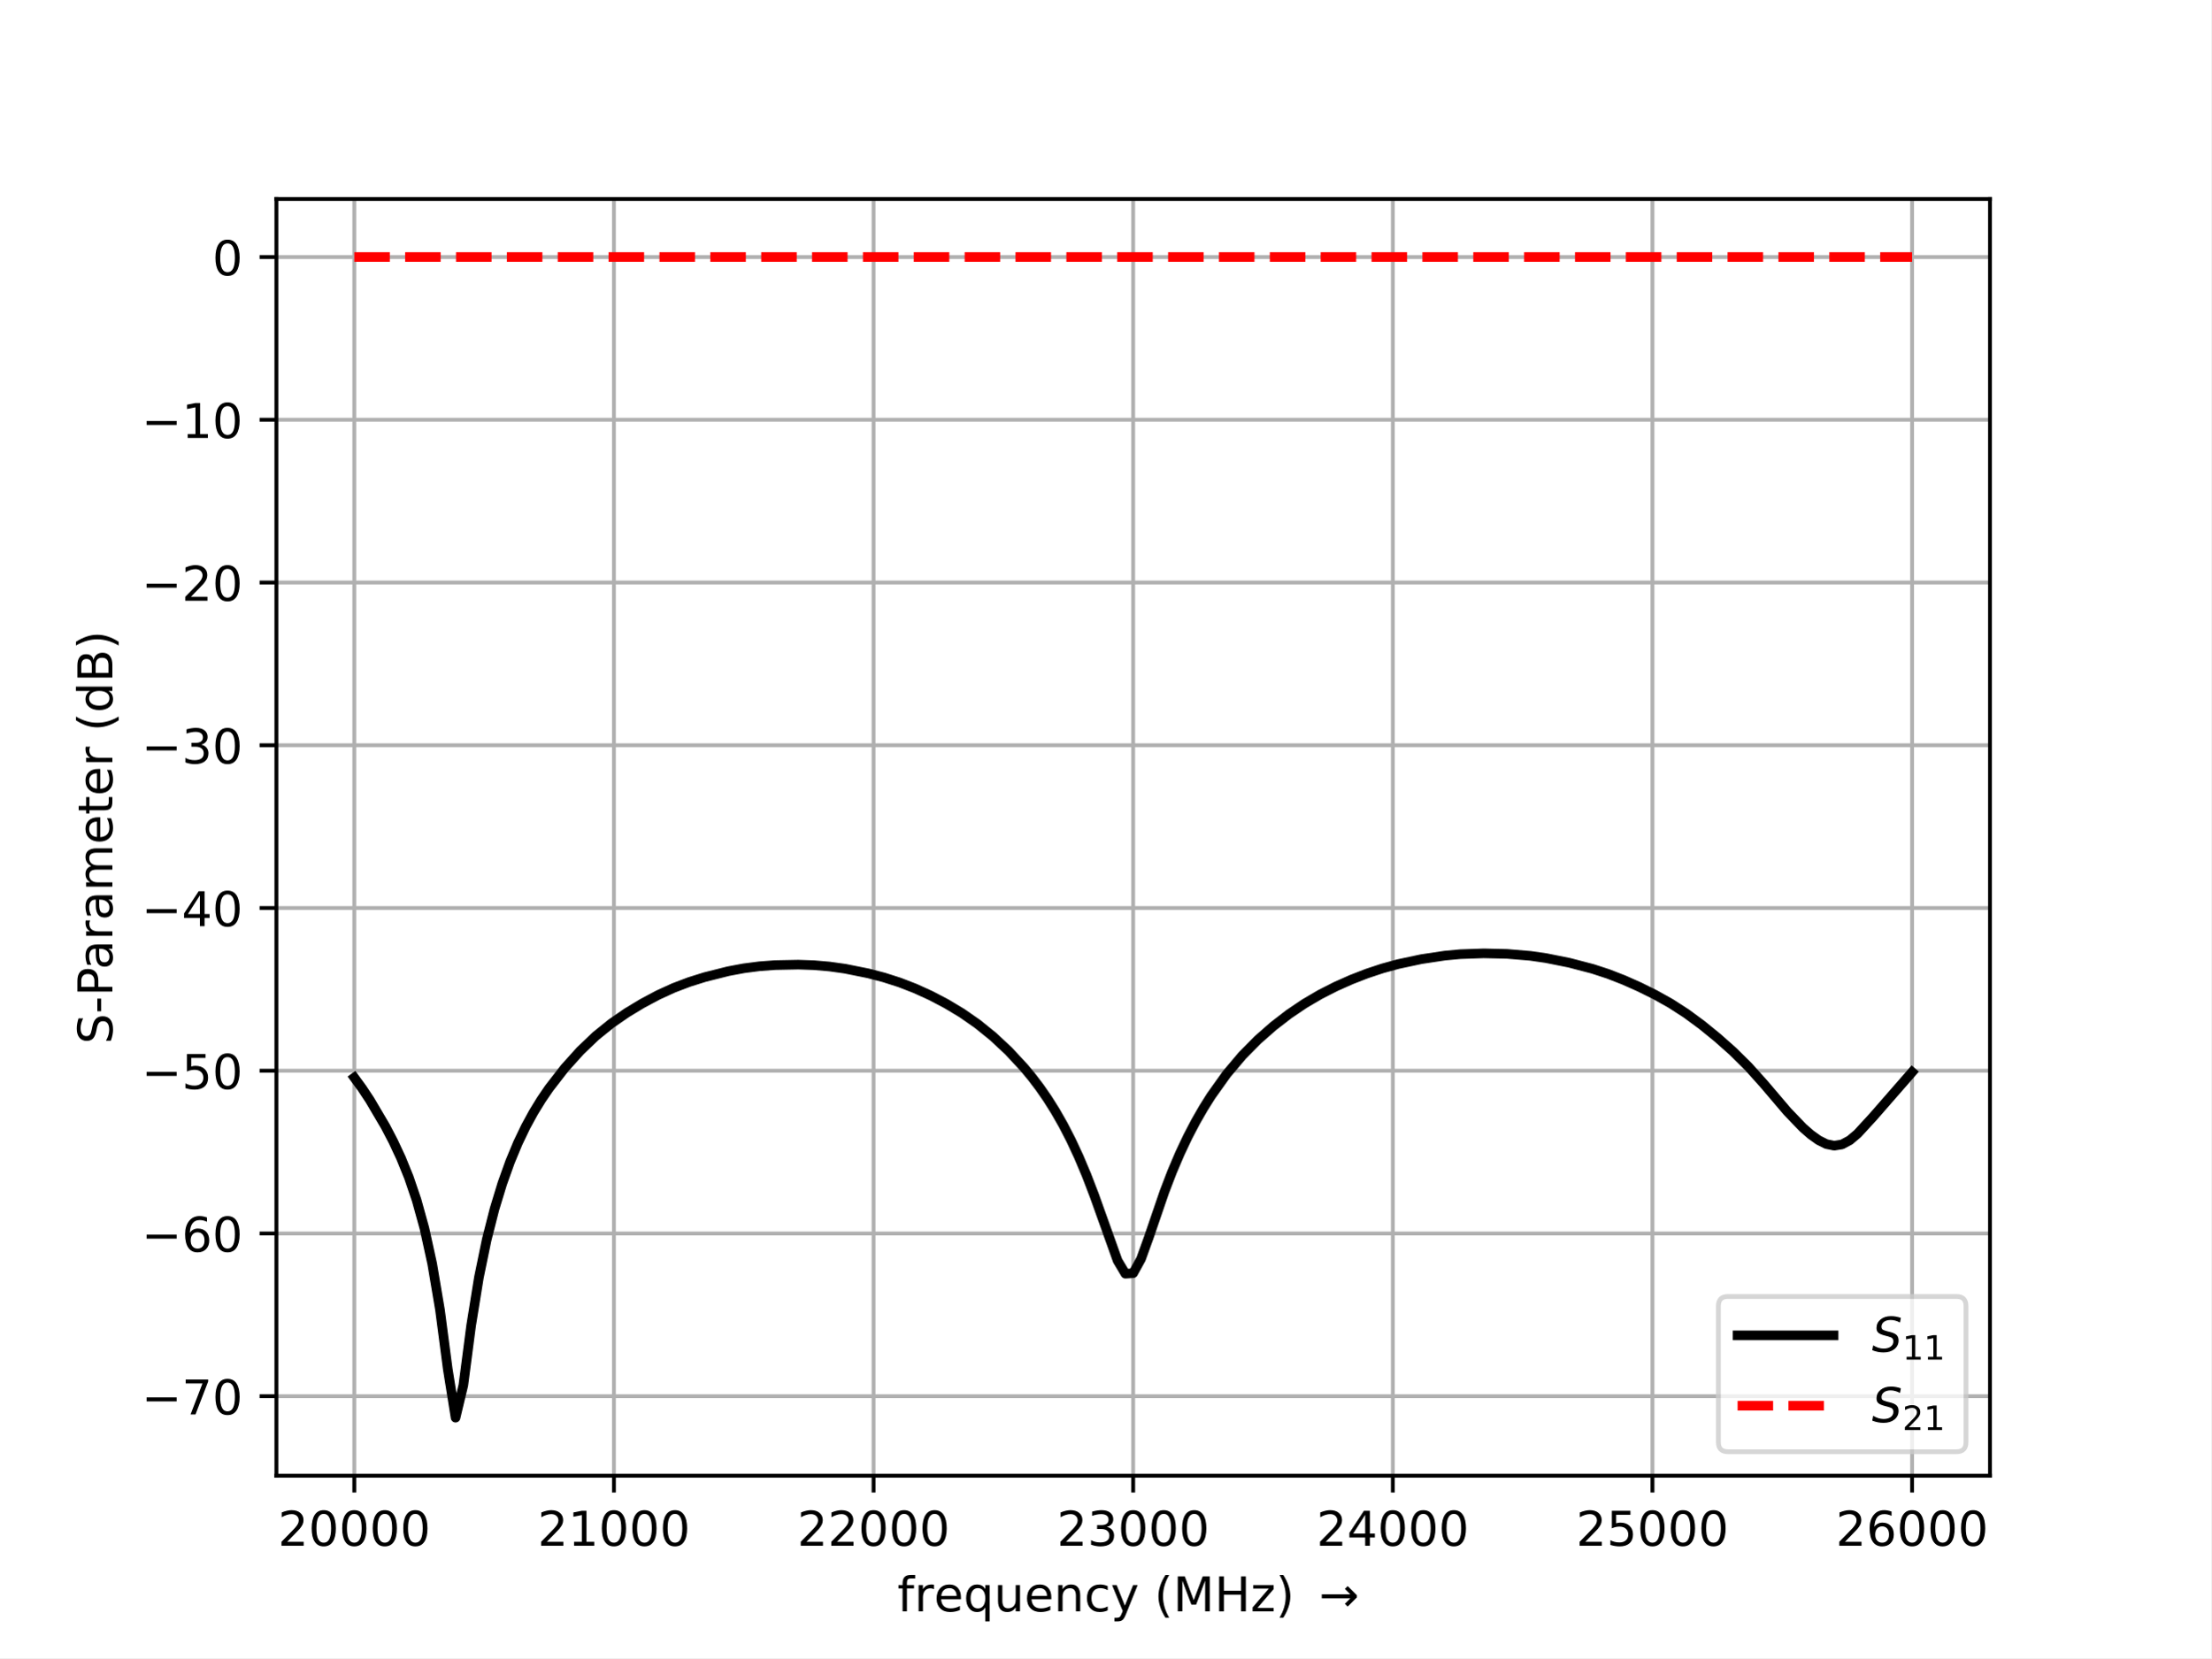
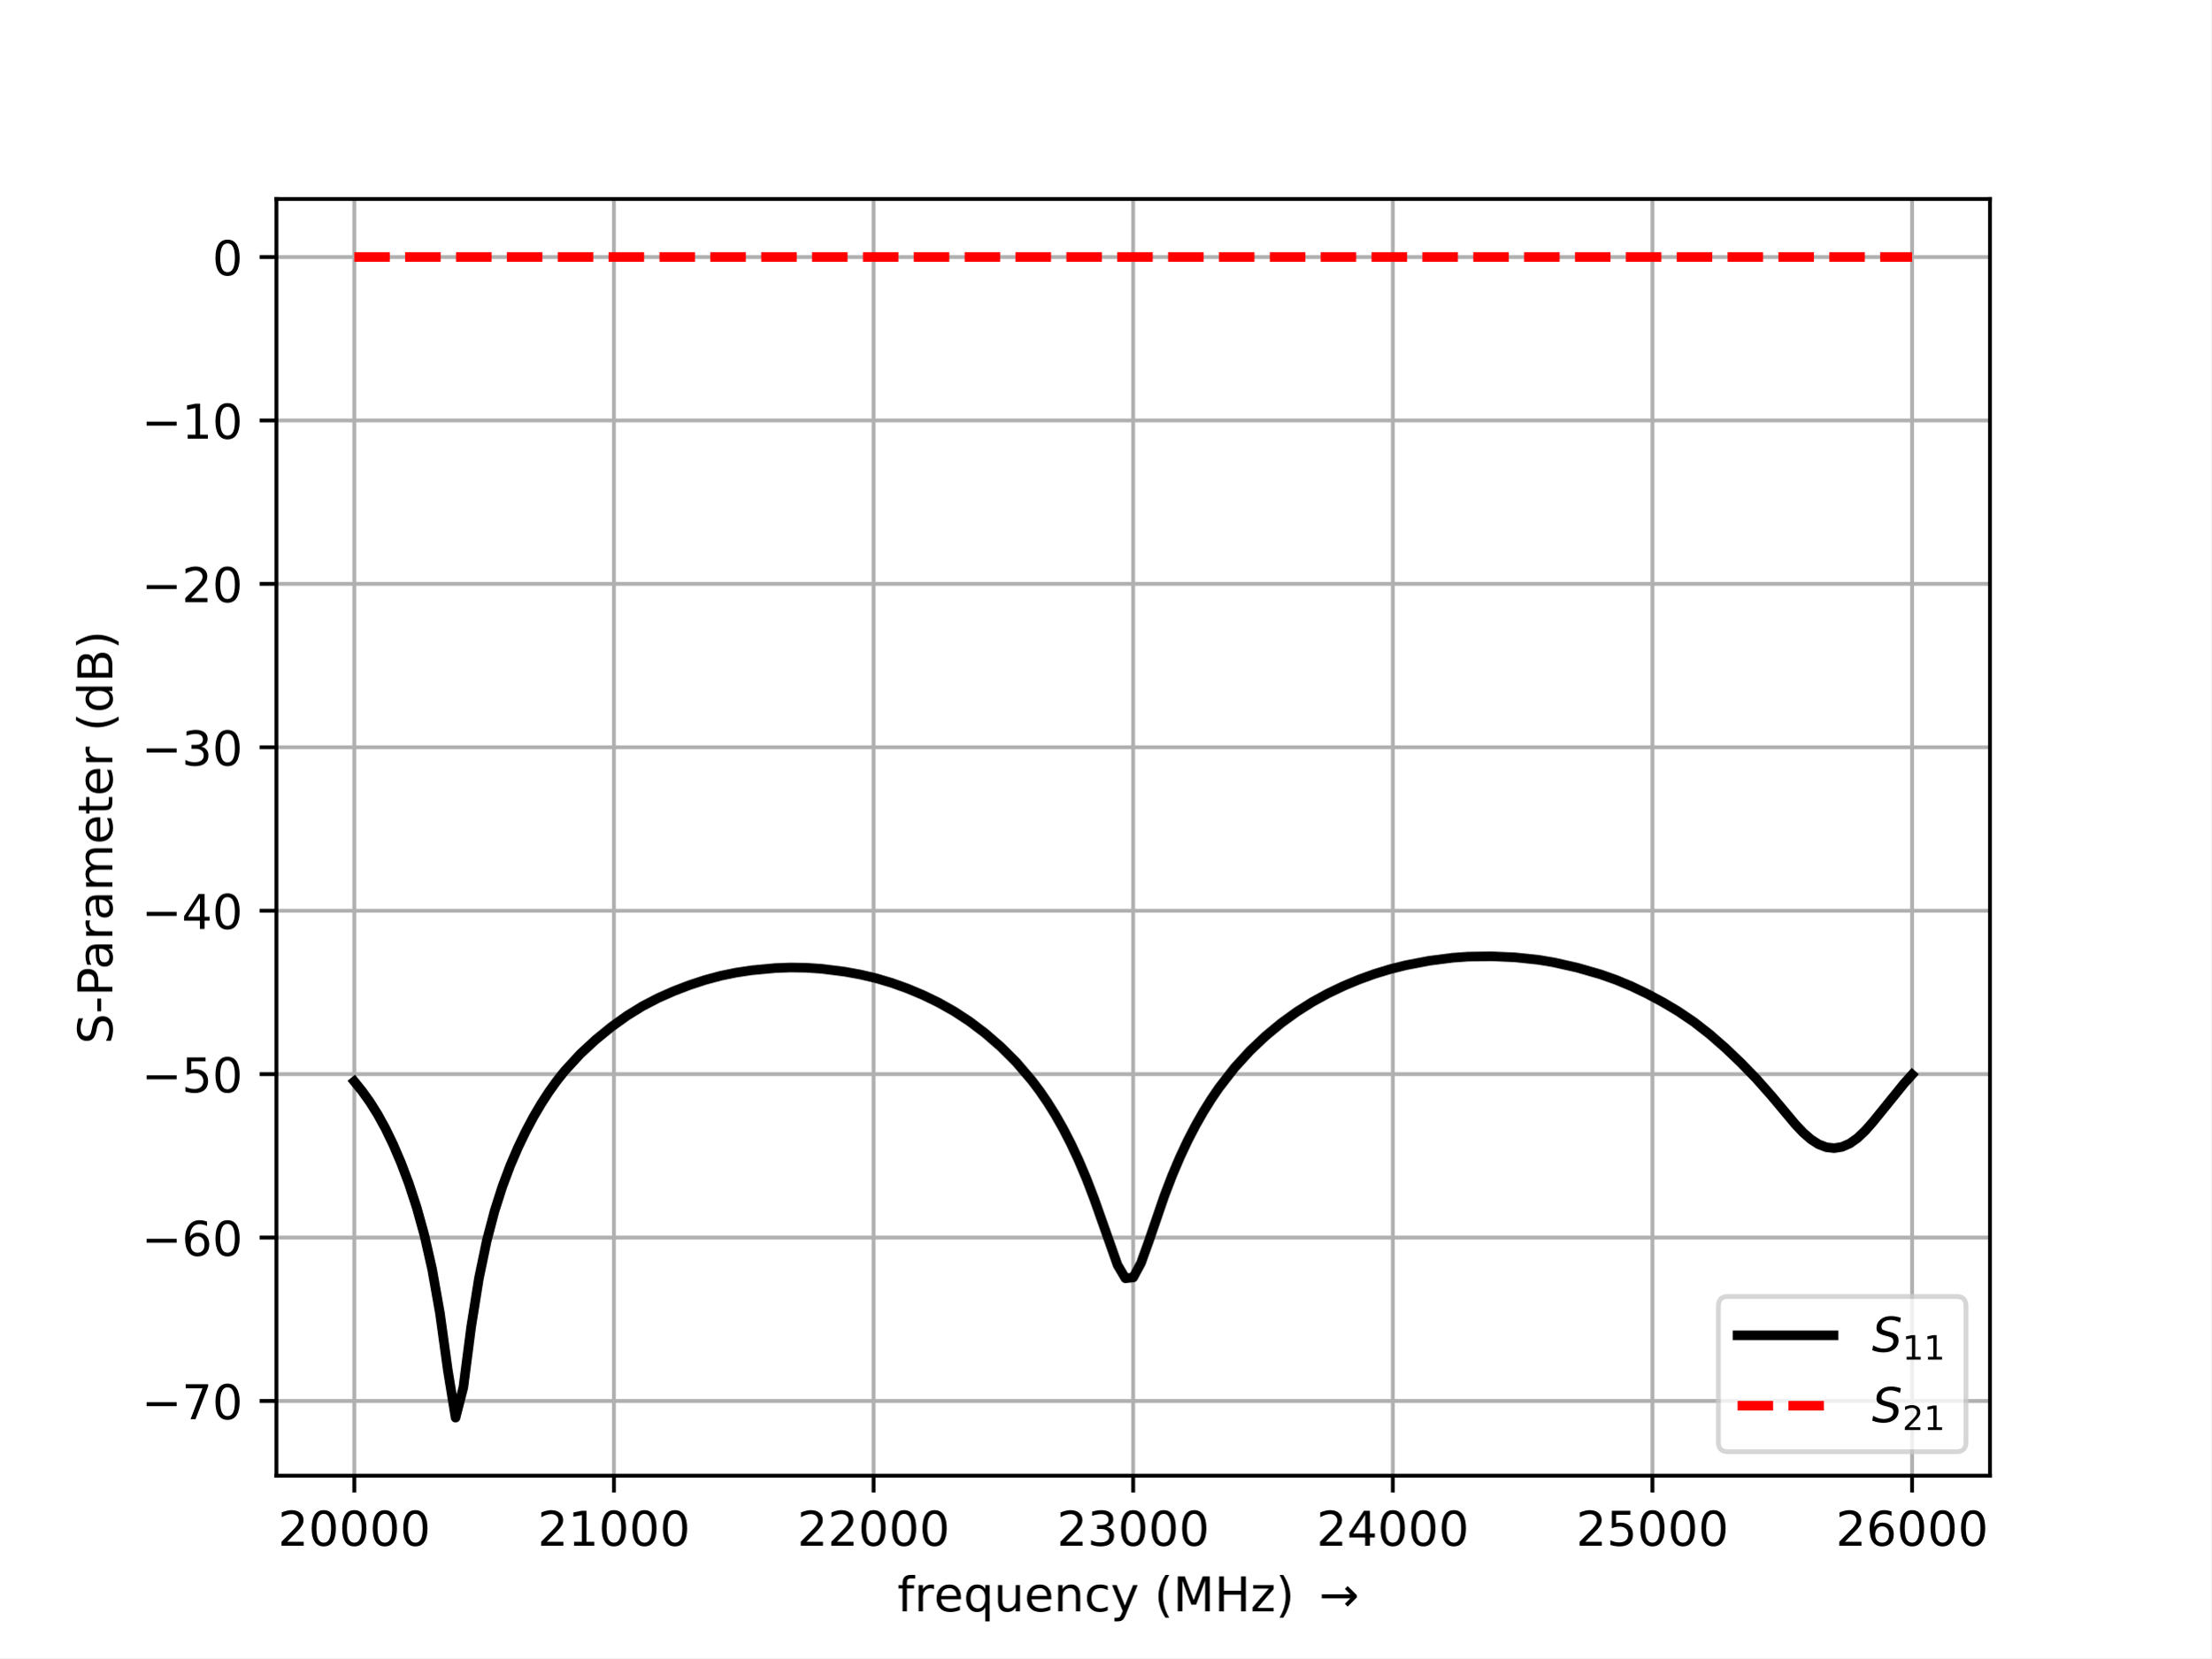
<svg xmlns="http://www.w3.org/2000/svg" xmlns:xlink="http://www.w3.org/1999/xlink" width="460.8pt" height="345.6pt" viewBox="0 0 460.8 345.6" version="1.1">
  <defs>
    <style type="text/css">*{stroke-linejoin: round; stroke-linecap: butt}</style>
  </defs>
  <g id="figure_1">
    <g id="patch_1">
      <path d="M 0 345.6  L 460.8 345.6  L 460.8 0  L 0 0  z " style="fill: #ffffff" />
    </g>
    <g id="axes_1">
      <g id="patch_2">
        <path d="M 57.6 307.584  L 414.72 307.584  L 414.72 41.472  L 57.6 41.472  z " style="fill: #ffffff" />
      </g>
      <g id="matplotlib.axis_1">
        <g id="xtick_1">
          <g id="line2d_1">
-             <path d="M 73.833 307.584  L 73.833 41.472  " clip-path="url(#p3256b9a917)" style="fill: none; stroke: #b0b0b0; stroke-width: 0.8; stroke-linecap: square" />
+             <path d="M 73.833 307.584  L 73.833 41.472  " clip-path="url(#pbfefc124d9)" style="fill: none; stroke: #b0b0b0; stroke-width: 0.8; stroke-linecap: square" />
          </g>
          <g id="line2d_2">
            <defs>
-               <path id="mb75357297f" d="M 0 0  L 0 3.5  " style="stroke: #000000; stroke-width: 0.8" />
+               <path id="m58d5eeddde" d="M 0 0  L 0 3.5  " style="stroke: #000000; stroke-width: 0.8" />
            </defs>
            <g>
-               <use xlink:href="#mb75357297f" x="73.833" y="307.584" style="stroke: #000000; stroke-width: 0.8" />
+               <use xlink:href="#m58d5eeddde" x="73.833" y="307.584" style="stroke: #000000; stroke-width: 0.8" />
            </g>
          </g>
          <g id="text_1">
            <g transform="translate(57.92648 322.1824) scale(0.1 -0.1)">
              <defs>
                <path id="DejaVuSans-32" d="M 1228 531  L 3431 531  L 3431 0  L 469 0  L 469 531  Q 828 903 1448 1529  Q 2069 2156 2228 2338  Q 2531 2678 2651 2914  Q 2772 3150 2772 3378  Q 2772 3750 2511 3984  Q 2250 4219 1831 4219  Q 1534 4219 1204 4116  Q 875 4013 500 3803  L 500 4441  Q 881 4594 1212 4672  Q 1544 4750 1819 4750  Q 2544 4750 2975 4387  Q 3406 4025 3406 3419  Q 3406 3131 3298 2873  Q 3191 2616 2906 2266  Q 2828 2175 2409 1742  Q 1991 1309 1228 531  z " transform="scale(0.015625)" />
                <path id="DejaVuSans-30" d="M 2034 4250  Q 1547 4250 1301 3770  Q 1056 3291 1056 2328  Q 1056 1369 1301 889  Q 1547 409 2034 409  Q 2525 409 2770 889  Q 3016 1369 3016 2328  Q 3016 3291 2770 3770  Q 2525 4250 2034 4250  z M 2034 4750  Q 2819 4750 3233 4129  Q 3647 3509 3647 2328  Q 3647 1150 3233 529  Q 2819 -91 2034 -91  Q 1250 -91 836 529  Q 422 1150 422 2328  Q 422 3509 836 4129  Q 1250 4750 2034 4750  z " transform="scale(0.015625)" />
              </defs>
              <use xlink:href="#DejaVuSans-32" />
              <use xlink:href="#DejaVuSans-30" x="63.623" />
              <use xlink:href="#DejaVuSans-30" x="127.246" />
              <use xlink:href="#DejaVuSans-30" x="190.869" />
              <use xlink:href="#DejaVuSans-30" x="254.492" />
            </g>
          </g>
        </g>
        <g id="xtick_2">
          <g id="line2d_3">
-             <path d="M 127.942 307.584  L 127.942 41.472  " clip-path="url(#p3256b9a917)" style="fill: none; stroke: #b0b0b0; stroke-width: 0.8; stroke-linecap: square" />
+             <path d="M 127.942 307.584  L 127.942 41.472  " clip-path="url(#pbfefc124d9)" style="fill: none; stroke: #b0b0b0; stroke-width: 0.8; stroke-linecap: square" />
          </g>
          <g id="line2d_4">
            <g>
-               <use xlink:href="#mb75357297f" x="127.942" y="307.584" style="stroke: #000000; stroke-width: 0.8" />
+               <use xlink:href="#m58d5eeddde" x="127.942" y="307.584" style="stroke: #000000; stroke-width: 0.8" />
            </g>
          </g>
          <g id="text_2">
            <g transform="translate(112.0356 322.1824) scale(0.1 -0.1)">
              <defs>
                <path id="DejaVuSans-31" d="M 794 531  L 1825 531  L 1825 4091  L 703 3866  L 703 4441  L 1819 4666  L 2450 4666  L 2450 531  L 3481 531  L 3481 0  L 794 0  L 794 531  z " transform="scale(0.015625)" />
              </defs>
              <use xlink:href="#DejaVuSans-32" />
              <use xlink:href="#DejaVuSans-31" x="63.623" />
              <use xlink:href="#DejaVuSans-30" x="127.246" />
              <use xlink:href="#DejaVuSans-30" x="190.869" />
              <use xlink:href="#DejaVuSans-30" x="254.492" />
            </g>
          </g>
        </g>
        <g id="xtick_3">
          <g id="line2d_5">
-             <path d="M 182.051 307.584  L 182.051 41.472  " clip-path="url(#p3256b9a917)" style="fill: none; stroke: #b0b0b0; stroke-width: 0.8; stroke-linecap: square" />
+             <path d="M 182.051 307.584  L 182.051 41.472  " clip-path="url(#pbfefc124d9)" style="fill: none; stroke: #b0b0b0; stroke-width: 0.8; stroke-linecap: square" />
          </g>
          <g id="line2d_6">
            <g>
-               <use xlink:href="#mb75357297f" x="182.051" y="307.584" style="stroke: #000000; stroke-width: 0.8" />
+               <use xlink:href="#m58d5eeddde" x="182.051" y="307.584" style="stroke: #000000; stroke-width: 0.8" />
            </g>
          </g>
          <g id="text_3">
            <g transform="translate(166.1447 322.1824) scale(0.1 -0.1)">
              <use xlink:href="#DejaVuSans-32" />
              <use xlink:href="#DejaVuSans-32" x="63.623" />
              <use xlink:href="#DejaVuSans-30" x="127.246" />
              <use xlink:href="#DejaVuSans-30" x="190.869" />
              <use xlink:href="#DejaVuSans-30" x="254.492" />
            </g>
          </g>
        </g>
        <g id="xtick_4">
          <g id="line2d_7">
-             <path d="M 236.16 307.584  L 236.16 41.472  " clip-path="url(#p3256b9a917)" style="fill: none; stroke: #b0b0b0; stroke-width: 0.8; stroke-linecap: square" />
+             <path d="M 236.16 307.584  L 236.16 41.472  " clip-path="url(#pbfefc124d9)" style="fill: none; stroke: #b0b0b0; stroke-width: 0.8; stroke-linecap: square" />
          </g>
          <g id="line2d_8">
            <g>
-               <use xlink:href="#mb75357297f" x="236.16" y="307.584" style="stroke: #000000; stroke-width: 0.8" />
+               <use xlink:href="#m58d5eeddde" x="236.16" y="307.584" style="stroke: #000000; stroke-width: 0.8" />
            </g>
          </g>
          <g id="text_4">
            <g transform="translate(220.2537 322.1824) scale(0.1 -0.1)">
              <defs>
                <path id="DejaVuSans-33" d="M 2597 2516  Q 3050 2419 3304 2112  Q 3559 1806 3559 1356  Q 3559 666 3084 287  Q 2609 -91 1734 -91  Q 1441 -91 1130 -33  Q 819 25 488 141  L 488 750  Q 750 597 1062 519  Q 1375 441 1716 441  Q 2309 441 2620 675  Q 2931 909 2931 1356  Q 2931 1769 2642 2001  Q 2353 2234 1838 2234  L 1294 2234  L 1294 2753  L 1863 2753  Q 2328 2753 2575 2939  Q 2822 3125 2822 3475  Q 2822 3834 2567 4026  Q 2313 4219 1838 4219  Q 1578 4219 1281 4162  Q 984 4106 628 3988  L 628 4550  Q 988 4650 1302 4700  Q 1616 4750 1894 4750  Q 2613 4750 3031 4423  Q 3450 4097 3450 3541  Q 3450 3153 3228 2886  Q 3006 2619 2597 2516  z " transform="scale(0.015625)" />
              </defs>
              <use xlink:href="#DejaVuSans-32" />
              <use xlink:href="#DejaVuSans-33" x="63.623" />
              <use xlink:href="#DejaVuSans-30" x="127.246" />
              <use xlink:href="#DejaVuSans-30" x="190.869" />
              <use xlink:href="#DejaVuSans-30" x="254.492" />
            </g>
          </g>
        </g>
        <g id="xtick_5">
          <g id="line2d_9">
-             <path d="M 290.269 307.584  L 290.269 41.472  " clip-path="url(#p3256b9a917)" style="fill: none; stroke: #b0b0b0; stroke-width: 0.8; stroke-linecap: square" />
+             <path d="M 290.269 307.584  L 290.269 41.472  " clip-path="url(#pbfefc124d9)" style="fill: none; stroke: #b0b0b0; stroke-width: 0.8; stroke-linecap: square" />
          </g>
          <g id="line2d_10">
            <g>
-               <use xlink:href="#mb75357297f" x="290.269" y="307.584" style="stroke: #000000; stroke-width: 0.8" />
+               <use xlink:href="#m58d5eeddde" x="290.269" y="307.584" style="stroke: #000000; stroke-width: 0.8" />
            </g>
          </g>
          <g id="text_5">
            <g transform="translate(274.3628 322.1824) scale(0.1 -0.1)">
              <defs>
                <path id="DejaVuSans-34" d="M 2419 4116  L 825 1625  L 2419 1625  L 2419 4116  z M 2253 4666  L 3047 4666  L 3047 1625  L 3713 1625  L 3713 1100  L 3047 1100  L 3047 0  L 2419 0  L 2419 1100  L 313 1100  L 313 1709  L 2253 4666  z " transform="scale(0.015625)" />
              </defs>
              <use xlink:href="#DejaVuSans-32" />
              <use xlink:href="#DejaVuSans-34" x="63.623" />
              <use xlink:href="#DejaVuSans-30" x="127.246" />
              <use xlink:href="#DejaVuSans-30" x="190.869" />
              <use xlink:href="#DejaVuSans-30" x="254.492" />
            </g>
          </g>
        </g>
        <g id="xtick_6">
          <g id="line2d_11">
-             <path d="M 344.378 307.584  L 344.378 41.472  " clip-path="url(#p3256b9a917)" style="fill: none; stroke: #b0b0b0; stroke-width: 0.8; stroke-linecap: square" />
+             <path d="M 344.378 307.584  L 344.378 41.472  " clip-path="url(#pbfefc124d9)" style="fill: none; stroke: #b0b0b0; stroke-width: 0.8; stroke-linecap: square" />
          </g>
          <g id="line2d_12">
            <g>
-               <use xlink:href="#mb75357297f" x="344.378" y="307.584" style="stroke: #000000; stroke-width: 0.8" />
+               <use xlink:href="#m58d5eeddde" x="344.378" y="307.584" style="stroke: #000000; stroke-width: 0.8" />
            </g>
          </g>
          <g id="text_6">
            <g transform="translate(328.4719 322.1824) scale(0.1 -0.1)">
              <defs>
                <path id="DejaVuSans-35" d="M 691 4666  L 3169 4666  L 3169 4134  L 1269 4134  L 1269 2991  Q 1406 3038 1543 3061  Q 1681 3084 1819 3084  Q 2600 3084 3056 2656  Q 3513 2228 3513 1497  Q 3513 744 3044 326  Q 2575 -91 1722 -91  Q 1428 -91 1123 -41  Q 819 9 494 109  L 494 744  Q 775 591 1075 516  Q 1375 441 1709 441  Q 2250 441 2565 725  Q 2881 1009 2881 1497  Q 2881 1984 2565 2268  Q 2250 2553 1709 2553  Q 1456 2553 1204 2497  Q 953 2441 691 2322  L 691 4666  z " transform="scale(0.015625)" />
              </defs>
              <use xlink:href="#DejaVuSans-32" />
              <use xlink:href="#DejaVuSans-35" x="63.623" />
              <use xlink:href="#DejaVuSans-30" x="127.246" />
              <use xlink:href="#DejaVuSans-30" x="190.869" />
              <use xlink:href="#DejaVuSans-30" x="254.492" />
            </g>
          </g>
        </g>
        <g id="xtick_7">
          <g id="line2d_13">
-             <path d="M 398.487 307.584  L 398.487 41.472  " clip-path="url(#p3256b9a917)" style="fill: none; stroke: #b0b0b0; stroke-width: 0.8; stroke-linecap: square" />
+             <path d="M 398.487 307.584  L 398.487 41.472  " clip-path="url(#pbfefc124d9)" style="fill: none; stroke: #b0b0b0; stroke-width: 0.8; stroke-linecap: square" />
          </g>
          <g id="line2d_14">
            <g>
-               <use xlink:href="#mb75357297f" x="398.487" y="307.584" style="stroke: #000000; stroke-width: 0.8" />
+               <use xlink:href="#m58d5eeddde" x="398.487" y="307.584" style="stroke: #000000; stroke-width: 0.8" />
            </g>
          </g>
          <g id="text_7">
            <g transform="translate(382.581 322.1824) scale(0.1 -0.1)">
              <defs>
                <path id="DejaVuSans-36" d="M 2113 2584  Q 1688 2584 1439 2293  Q 1191 2003 1191 1497  Q 1191 994 1439 701  Q 1688 409 2113 409  Q 2538 409 2786 701  Q 3034 994 3034 1497  Q 3034 2003 2786 2293  Q 2538 2584 2113 2584  z M 3366 4563  L 3366 3988  Q 3128 4100 2886 4159  Q 2644 4219 2406 4219  Q 1781 4219 1451 3797  Q 1122 3375 1075 2522  Q 1259 2794 1537 2939  Q 1816 3084 2150 3084  Q 2853 3084 3261 2657  Q 3669 2231 3669 1497  Q 3669 778 3244 343  Q 2819 -91 2113 -91  Q 1303 -91 875 529  Q 447 1150 447 2328  Q 447 3434 972 4092  Q 1497 4750 2381 4750  Q 2619 4750 2861 4703  Q 3103 4656 3366 4563  z " transform="scale(0.015625)" />
              </defs>
              <use xlink:href="#DejaVuSans-32" />
              <use xlink:href="#DejaVuSans-36" x="63.623" />
              <use xlink:href="#DejaVuSans-30" x="127.246" />
              <use xlink:href="#DejaVuSans-30" x="190.869" />
              <use xlink:href="#DejaVuSans-30" x="254.492" />
            </g>
          </g>
        </g>
        <g id="text_8">
          <g transform="translate(187.01 335.8621) scale(0.1 -0.1)">
            <defs>
              <path id="DejaVuSans-66" d="M 2375 4863  L 2375 4384  L 1825 4384  Q 1516 4384 1395 4259  Q 1275 4134 1275 3809  L 1275 3500  L 2222 3500  L 2222 3053  L 1275 3053  L 1275 0  L 697 0  L 697 3053  L 147 3053  L 147 3500  L 697 3500  L 697 3744  Q 697 4328 969 4595  Q 1241 4863 1831 4863  L 2375 4863  z " transform="scale(0.015625)" />
              <path id="DejaVuSans-72" d="M 2631 2963  Q 2534 3019 2420 3045  Q 2306 3072 2169 3072  Q 1681 3072 1420 2755  Q 1159 2438 1159 1844  L 1159 0  L 581 0  L 581 3500  L 1159 3500  L 1159 2956  Q 1341 3275 1631 3429  Q 1922 3584 2338 3584  Q 2397 3584 2469 3576  Q 2541 3569 2628 3553  L 2631 2963  z " transform="scale(0.015625)" />
              <path id="DejaVuSans-65" d="M 3597 1894  L 3597 1613  L 953 1613  Q 991 1019 1311 708  Q 1631 397 2203 397  Q 2534 397 2845 478  Q 3156 559 3463 722  L 3463 178  Q 3153 47 2828 -22  Q 2503 -91 2169 -91  Q 1331 -91 842 396  Q 353 884 353 1716  Q 353 2575 817 3079  Q 1281 3584 2069 3584  Q 2775 3584 3186 3129  Q 3597 2675 3597 1894  z M 3022 2063  Q 3016 2534 2758 2815  Q 2500 3097 2075 3097  Q 1594 3097 1305 2825  Q 1016 2553 972 2059  L 3022 2063  z " transform="scale(0.015625)" />
              <path id="DejaVuSans-71" d="M 947 1747  Q 947 1113 1208 752  Q 1469 391 1925 391  Q 2381 391 2643 752  Q 2906 1113 2906 1747  Q 2906 2381 2643 2742  Q 2381 3103 1925 3103  Q 1469 3103 1208 2742  Q 947 2381 947 1747  z M 2906 525  Q 2725 213 2448 61  Q 2172 -91 1784 -91  Q 1150 -91 751 415  Q 353 922 353 1747  Q 353 2572 751 3078  Q 1150 3584 1784 3584  Q 2172 3584 2448 3432  Q 2725 3281 2906 2969  L 2906 3500  L 3481 3500  L 3481 -1331  L 2906 -1331  L 2906 525  z " transform="scale(0.015625)" />
              <path id="DejaVuSans-75" d="M 544 1381  L 544 3500  L 1119 3500  L 1119 1403  Q 1119 906 1312 657  Q 1506 409 1894 409  Q 2359 409 2629 706  Q 2900 1003 2900 1516  L 2900 3500  L 3475 3500  L 3475 0  L 2900 0  L 2900 538  Q 2691 219 2414 64  Q 2138 -91 1772 -91  Q 1169 -91 856 284  Q 544 659 544 1381  z M 1991 3584  L 1991 3584  z " transform="scale(0.015625)" />
              <path id="DejaVuSans-6e" d="M 3513 2113  L 3513 0  L 2938 0  L 2938 2094  Q 2938 2591 2744 2837  Q 2550 3084 2163 3084  Q 1697 3084 1428 2787  Q 1159 2491 1159 1978  L 1159 0  L 581 0  L 581 3500  L 1159 3500  L 1159 2956  Q 1366 3272 1645 3428  Q 1925 3584 2291 3584  Q 2894 3584 3203 3211  Q 3513 2838 3513 2113  z " transform="scale(0.015625)" />
              <path id="DejaVuSans-63" d="M 3122 3366  L 3122 2828  Q 2878 2963 2633 3030  Q 2388 3097 2138 3097  Q 1578 3097 1268 2742  Q 959 2388 959 1747  Q 959 1106 1268 751  Q 1578 397 2138 397  Q 2388 397 2633 464  Q 2878 531 3122 666  L 3122 134  Q 2881 22 2623 -34  Q 2366 -91 2075 -91  Q 1284 -91 818 406  Q 353 903 353 1747  Q 353 2603 823 3093  Q 1294 3584 2113 3584  Q 2378 3584 2631 3529  Q 2884 3475 3122 3366  z " transform="scale(0.015625)" />
              <path id="DejaVuSans-79" d="M 2059 -325  Q 1816 -950 1584 -1140  Q 1353 -1331 966 -1331  L 506 -1331  L 506 -850  L 844 -850  Q 1081 -850 1212 -737  Q 1344 -625 1503 -206  L 1606 56  L 191 3500  L 800 3500  L 1894 763  L 2988 3500  L 3597 3500  L 2059 -325  z " transform="scale(0.015625)" />
              <path id="DejaVuSans-20" transform="scale(0.015625)" />
              <path id="DejaVuSans-28" d="M 1984 4856  Q 1566 4138 1362 3434  Q 1159 2731 1159 2009  Q 1159 1288 1364 580  Q 1569 -128 1984 -844  L 1484 -844  Q 1016 -109 783 600  Q 550 1309 550 2009  Q 550 2706 781 3412  Q 1013 4119 1484 4856  L 1984 4856  z " transform="scale(0.015625)" />
              <path id="DejaVuSans-4d" d="M 628 4666  L 1569 4666  L 2759 1491  L 3956 4666  L 4897 4666  L 4897 0  L 4281 0  L 4281 4097  L 3078 897  L 2444 897  L 1241 4097  L 1241 0  L 628 0  L 628 4666  z " transform="scale(0.015625)" />
              <path id="DejaVuSans-48" d="M 628 4666  L 1259 4666  L 1259 2753  L 3553 2753  L 3553 4666  L 4184 4666  L 4184 0  L 3553 0  L 3553 2222  L 1259 2222  L 1259 0  L 628 0  L 628 4666  z " transform="scale(0.015625)" />
              <path id="DejaVuSans-7a" d="M 353 3500  L 3084 3500  L 3084 2975  L 922 459  L 3084 459  L 3084 0  L 275 0  L 275 525  L 2438 3041  L 353 3041  L 353 3500  z " transform="scale(0.015625)" />
              <path id="DejaVuSans-29" d="M 513 4856  L 1013 4856  Q 1481 4119 1714 3412  Q 1947 2706 1947 2009  Q 1947 1309 1714 600  Q 1481 -109 1013 -844  L 513 -844  Q 928 -128 1133 580  Q 1338 1288 1338 2009  Q 1338 2731 1133 3434  Q 928 4138 513 4856  z " transform="scale(0.015625)" />
              <path id="DejaVuSans-2192" d="M 5050 2147  L 5050 1866  L 3822 638  L 3447 1013  L 4175 1741  L 366 1741  L 366 2272  L 4175 2272  L 3447 3000  L 3822 3375  L 5050 2147  z " transform="scale(0.015625)" />
            </defs>
            <use xlink:href="#DejaVuSans-66" transform="translate(0 0.015625)" />
            <use xlink:href="#DejaVuSans-72" transform="translate(35.20508 0.015625)" />
            <use xlink:href="#DejaVuSans-65" transform="translate(76.31836 0.015625)" />
            <use xlink:href="#DejaVuSans-71" transform="translate(137.8418 0.015625)" />
            <use xlink:href="#DejaVuSans-75" transform="translate(201.3184 0.015625)" />
            <use xlink:href="#DejaVuSans-65" transform="translate(264.6973 0.015625)" />
            <use xlink:href="#DejaVuSans-6e" transform="translate(326.2207 0.015625)" />
            <use xlink:href="#DejaVuSans-63" transform="translate(389.5996 0.015625)" />
            <use xlink:href="#DejaVuSans-79" transform="translate(444.5801 0.015625)" />
            <use xlink:href="#DejaVuSans-20" transform="translate(503.7598 0.015625)" />
            <use xlink:href="#DejaVuSans-28" transform="translate(535.5469 0.015625)" />
            <use xlink:href="#DejaVuSans-4d" transform="translate(574.5605 0.015625)" />
            <use xlink:href="#DejaVuSans-48" transform="translate(660.8398 0.015625)" />
            <use xlink:href="#DejaVuSans-7a" transform="translate(736.0352 0.015625)" />
            <use xlink:href="#DejaVuSans-29" transform="translate(788.5254 0.015625)" />
            <use xlink:href="#DejaVuSans-20" transform="translate(827.5391 0.015625)" />
            <use xlink:href="#DejaVuSans-2192" transform="translate(878.8086 0.015625)" />
          </g>
        </g>
      </g>
      <g id="matplotlib.axis_2">
        <g id="ytick_1">
          <g id="line2d_15">
-             <path d="M 57.6 291.012  L 414.72 291.012  " clip-path="url(#p3256b9a917)" style="fill: none; stroke: #b0b0b0; stroke-width: 0.8; stroke-linecap: square" />
+             <path d="M 57.6 292.012  L 414.72 292.012  " clip-path="url(#pbfefc124d9)" style="fill: none; stroke: #b0b0b0; stroke-width: 0.8; stroke-linecap: square" />
          </g>
          <g id="line2d_16">
            <defs>
-               <path id="mfd04c83880" d="M 0 0  L -3.5 0  " style="stroke: #000000; stroke-width: 0.8" />
+               <path id="m9026eac832" d="M 0 0  L -3.5 0  " style="stroke: #000000; stroke-width: 0.8" />
            </defs>
            <g>
-               <use xlink:href="#mfd04c83880" x="57.6" y="291.012" style="stroke: #000000; stroke-width: 0.8" />
+               <use xlink:href="#m9026eac832" x="57.6" y="292.012" style="stroke: #000000; stroke-width: 0.8" />
            </g>
          </g>
          <g id="text_9">
-             <g transform="translate(29.49531 294.8117) scale(0.1 -0.1)">
+             <g transform="translate(29.49531 295.8116) scale(0.1 -0.1)">
              <defs>
                <path id="DejaVuSans-2212" d="M 678 2272  L 4684 2272  L 4684 1741  L 678 1741  L 678 2272  z " transform="scale(0.015625)" />
                <path id="DejaVuSans-37" d="M 525 4666  L 3525 4666  L 3525 4397  L 1831 0  L 1172 0  L 2766 4134  L 525 4134  L 525 4666  z " transform="scale(0.015625)" />
              </defs>
              <use xlink:href="#DejaVuSans-2212" />
              <use xlink:href="#DejaVuSans-37" x="83.789" />
              <use xlink:href="#DejaVuSans-30" x="147.412" />
            </g>
          </g>
        </g>
        <g id="ytick_2">
          <g id="line2d_17">
-             <path d="M 57.6 257.092  L 414.72 257.092  " clip-path="url(#p3256b9a917)" style="fill: none; stroke: #b0b0b0; stroke-width: 0.8; stroke-linecap: square" />
+             <path d="M 57.6 257.949  L 414.72 257.949  " clip-path="url(#pbfefc124d9)" style="fill: none; stroke: #b0b0b0; stroke-width: 0.8; stroke-linecap: square" />
          </g>
          <g id="line2d_18">
            <g>
-               <use xlink:href="#mfd04c83880" x="57.6" y="257.092" style="stroke: #000000; stroke-width: 0.8" />
+               <use xlink:href="#m9026eac832" x="57.6" y="257.949" style="stroke: #000000; stroke-width: 0.8" />
            </g>
          </g>
          <g id="text_10">
-             <g transform="translate(29.49531 260.8911) scale(0.1 -0.1)">
+             <g transform="translate(29.49531 261.7482) scale(0.1 -0.1)">
              <use xlink:href="#DejaVuSans-2212" />
              <use xlink:href="#DejaVuSans-36" x="83.789" />
              <use xlink:href="#DejaVuSans-30" x="147.412" />
            </g>
          </g>
        </g>
        <g id="ytick_3">
          <g id="line2d_19">
-             <path d="M 57.6 223.171  L 414.72 223.171  " clip-path="url(#p3256b9a917)" style="fill: none; stroke: #b0b0b0; stroke-width: 0.8; stroke-linecap: square" />
+             <path d="M 57.6 223.886  L 414.72 223.886  " clip-path="url(#pbfefc124d9)" style="fill: none; stroke: #b0b0b0; stroke-width: 0.8; stroke-linecap: square" />
          </g>
          <g id="line2d_20">
            <g>
-               <use xlink:href="#mfd04c83880" x="57.6" y="223.171" style="stroke: #000000; stroke-width: 0.8" />
+               <use xlink:href="#m9026eac832" x="57.6" y="223.886" style="stroke: #000000; stroke-width: 0.8" />
            </g>
          </g>
          <g id="text_11">
-             <g transform="translate(29.49531 226.9705) scale(0.1 -0.1)">
+             <g transform="translate(29.49531 227.6848) scale(0.1 -0.1)">
              <use xlink:href="#DejaVuSans-2212" />
              <use xlink:href="#DejaVuSans-35" x="83.789" />
              <use xlink:href="#DejaVuSans-30" x="147.412" />
            </g>
          </g>
        </g>
        <g id="ytick_4">
          <g id="line2d_21">
-             <path d="M 57.6 189.251  L 414.72 189.251  " clip-path="url(#p3256b9a917)" style="fill: none; stroke: #b0b0b0; stroke-width: 0.8; stroke-linecap: square" />
+             <path d="M 57.6 189.822  L 414.72 189.822  " clip-path="url(#pbfefc124d9)" style="fill: none; stroke: #b0b0b0; stroke-width: 0.8; stroke-linecap: square" />
          </g>
          <g id="line2d_22">
            <g>
-               <use xlink:href="#mfd04c83880" x="57.6" y="189.251" style="stroke: #000000; stroke-width: 0.8" />
+               <use xlink:href="#m9026eac832" x="57.6" y="189.822" style="stroke: #000000; stroke-width: 0.8" />
            </g>
          </g>
          <g id="text_12">
-             <g transform="translate(29.49531 193.05) scale(0.1 -0.1)">
+             <g transform="translate(29.49531 193.6214) scale(0.1 -0.1)">
              <use xlink:href="#DejaVuSans-2212" />
              <use xlink:href="#DejaVuSans-34" x="83.789" />
              <use xlink:href="#DejaVuSans-30" x="147.412" />
            </g>
          </g>
        </g>
        <g id="ytick_5">
          <g id="line2d_23">
-             <path d="M 57.6 155.33  L 414.72 155.33  " clip-path="url(#p3256b9a917)" style="fill: none; stroke: #b0b0b0; stroke-width: 0.8; stroke-linecap: square" />
+             <path d="M 57.6 155.759  L 414.72 155.759  " clip-path="url(#pbfefc124d9)" style="fill: none; stroke: #b0b0b0; stroke-width: 0.8; stroke-linecap: square" />
          </g>
          <g id="line2d_24">
            <g>
-               <use xlink:href="#mfd04c83880" x="57.6" y="155.33" style="stroke: #000000; stroke-width: 0.8" />
+               <use xlink:href="#m9026eac832" x="57.6" y="155.759" style="stroke: #000000; stroke-width: 0.8" />
            </g>
          </g>
          <g id="text_13">
-             <g transform="translate(29.49531 159.1294) scale(0.1 -0.1)">
+             <g transform="translate(29.49531 159.558) scale(0.1 -0.1)">
              <use xlink:href="#DejaVuSans-2212" />
              <use xlink:href="#DejaVuSans-33" x="83.789" />
              <use xlink:href="#DejaVuSans-30" x="147.412" />
            </g>
          </g>
        </g>
        <g id="ytick_6">
          <g id="line2d_25">
-             <path d="M 57.6 121.41  L 414.72 121.41  " clip-path="url(#p3256b9a917)" style="fill: none; stroke: #b0b0b0; stroke-width: 0.8; stroke-linecap: square" />
+             <path d="M 57.6 121.695  L 414.72 121.695  " clip-path="url(#pbfefc124d9)" style="fill: none; stroke: #b0b0b0; stroke-width: 0.8; stroke-linecap: square" />
          </g>
          <g id="line2d_26">
            <g>
-               <use xlink:href="#mfd04c83880" x="57.6" y="121.41" style="stroke: #000000; stroke-width: 0.8" />
+               <use xlink:href="#m9026eac832" x="57.6" y="121.695" style="stroke: #000000; stroke-width: 0.8" />
            </g>
          </g>
          <g id="text_14">
-             <g transform="translate(29.49531 125.2089) scale(0.1 -0.1)">
+             <g transform="translate(29.49531 125.4946) scale(0.1 -0.1)">
              <use xlink:href="#DejaVuSans-2212" />
              <use xlink:href="#DejaVuSans-32" x="83.789" />
              <use xlink:href="#DejaVuSans-30" x="147.412" />
            </g>
          </g>
        </g>
        <g id="ytick_7">
          <g id="line2d_27">
-             <path d="M 57.6 87.489  L 414.72 87.489  " clip-path="url(#p3256b9a917)" style="fill: none; stroke: #b0b0b0; stroke-width: 0.8; stroke-linecap: square" />
+             <path d="M 57.6 87.632  L 414.72 87.632  " clip-path="url(#pbfefc124d9)" style="fill: none; stroke: #b0b0b0; stroke-width: 0.8; stroke-linecap: square" />
          </g>
          <g id="line2d_28">
            <g>
-               <use xlink:href="#mfd04c83880" x="57.6" y="87.489" style="stroke: #000000; stroke-width: 0.8" />
+               <use xlink:href="#m9026eac832" x="57.6" y="87.632" style="stroke: #000000; stroke-width: 0.8" />
            </g>
          </g>
          <g id="text_15">
-             <g transform="translate(29.49531 91.28829) scale(0.1 -0.1)">
+             <g transform="translate(29.49531 91.43117) scale(0.1 -0.1)">
              <use xlink:href="#DejaVuSans-2212" />
              <use xlink:href="#DejaVuSans-31" x="83.789" />
              <use xlink:href="#DejaVuSans-30" x="147.412" />
            </g>
          </g>
        </g>
        <g id="ytick_8">
          <g id="line2d_29">
-             <path d="M 57.6 53.569  L 414.72 53.569  " clip-path="url(#p3256b9a917)" style="fill: none; stroke: #b0b0b0; stroke-width: 0.8; stroke-linecap: square" />
+             <path d="M 57.6 53.569  L 414.72 53.569  " clip-path="url(#pbfefc124d9)" style="fill: none; stroke: #b0b0b0; stroke-width: 0.8; stroke-linecap: square" />
          </g>
          <g id="line2d_30">
            <g>
-               <use xlink:href="#mfd04c83880" x="57.6" y="53.569" style="stroke: #000000; stroke-width: 0.8" />
+               <use xlink:href="#m9026eac832" x="57.6" y="53.569" style="stroke: #000000; stroke-width: 0.8" />
            </g>
          </g>
          <g id="text_16">
-             <g transform="translate(44.2375 57.36773) scale(0.1 -0.1)">
+             <g transform="translate(44.2375 57.36776) scale(0.1 -0.1)">
              <use xlink:href="#DejaVuSans-30" />
            </g>
          </g>
        </g>
        <g id="text_17">
          <g transform="translate(23.41562 217.6139) rotate(-90) scale(0.1 -0.1)">
            <defs>
              <path id="DejaVuSans-53" d="M 3425 4513  L 3425 3897  Q 3066 4069 2747 4153  Q 2428 4238 2131 4238  Q 1616 4238 1336 4038  Q 1056 3838 1056 3469  Q 1056 3159 1242 3001  Q 1428 2844 1947 2747  L 2328 2669  Q 3034 2534 3370 2195  Q 3706 1856 3706 1288  Q 3706 609 3251 259  Q 2797 -91 1919 -91  Q 1588 -91 1214 -16  Q 841 59 441 206  L 441 856  Q 825 641 1194 531  Q 1563 422 1919 422  Q 2459 422 2753 634  Q 3047 847 3047 1241  Q 3047 1584 2836 1778  Q 2625 1972 2144 2069  L 1759 2144  Q 1053 2284 737 2584  Q 422 2884 422 3419  Q 422 4038 858 4394  Q 1294 4750 2059 4750  Q 2388 4750 2728 4690  Q 3069 4631 3425 4513  z " transform="scale(0.015625)" />
              <path id="DejaVuSans-2d" d="M 313 2009  L 1997 2009  L 1997 1497  L 313 1497  L 313 2009  z " transform="scale(0.015625)" />
              <path id="DejaVuSans-50" d="M 1259 4147  L 1259 2394  L 2053 2394  Q 2494 2394 2734 2622  Q 2975 2850 2975 3272  Q 2975 3691 2734 3919  Q 2494 4147 2053 4147  L 1259 4147  z M 628 4666  L 2053 4666  Q 2838 4666 3239 4311  Q 3641 3956 3641 3272  Q 3641 2581 3239 2228  Q 2838 1875 2053 1875  L 1259 1875  L 1259 0  L 628 0  L 628 4666  z " transform="scale(0.015625)" />
              <path id="DejaVuSans-61" d="M 2194 1759  Q 1497 1759 1228 1600  Q 959 1441 959 1056  Q 959 750 1161 570  Q 1363 391 1709 391  Q 2188 391 2477 730  Q 2766 1069 2766 1631  L 2766 1759  L 2194 1759  z M 3341 1997  L 3341 0  L 2766 0  L 2766 531  Q 2569 213 2275 61  Q 1981 -91 1556 -91  Q 1019 -91 701 211  Q 384 513 384 1019  Q 384 1609 779 1909  Q 1175 2209 1959 2209  L 2766 2209  L 2766 2266  Q 2766 2663 2505 2880  Q 2244 3097 1772 3097  Q 1472 3097 1187 3025  Q 903 2953 641 2809  L 641 3341  Q 956 3463 1253 3523  Q 1550 3584 1831 3584  Q 2591 3584 2966 3190  Q 3341 2797 3341 1997  z " transform="scale(0.015625)" />
              <path id="DejaVuSans-6d" d="M 3328 2828  Q 3544 3216 3844 3400  Q 4144 3584 4550 3584  Q 5097 3584 5394 3201  Q 5691 2819 5691 2113  L 5691 0  L 5113 0  L 5113 2094  Q 5113 2597 4934 2840  Q 4756 3084 4391 3084  Q 3944 3084 3684 2787  Q 3425 2491 3425 1978  L 3425 0  L 2847 0  L 2847 2094  Q 2847 2600 2669 2842  Q 2491 3084 2119 3084  Q 1678 3084 1418 2786  Q 1159 2488 1159 1978  L 1159 0  L 581 0  L 581 3500  L 1159 3500  L 1159 2956  Q 1356 3278 1631 3431  Q 1906 3584 2284 3584  Q 2666 3584 2933 3390  Q 3200 3197 3328 2828  z " transform="scale(0.015625)" />
              <path id="DejaVuSans-74" d="M 1172 4494  L 1172 3500  L 2356 3500  L 2356 3053  L 1172 3053  L 1172 1153  Q 1172 725 1289 603  Q 1406 481 1766 481  L 2356 481  L 2356 0  L 1766 0  Q 1100 0 847 248  Q 594 497 594 1153  L 594 3053  L 172 3053  L 172 3500  L 594 3500  L 594 4494  L 1172 4494  z " transform="scale(0.015625)" />
              <path id="DejaVuSans-64" d="M 2906 2969  L 2906 4863  L 3481 4863  L 3481 0  L 2906 0  L 2906 525  Q 2725 213 2448 61  Q 2172 -91 1784 -91  Q 1150 -91 751 415  Q 353 922 353 1747  Q 353 2572 751 3078  Q 1150 3584 1784 3584  Q 2172 3584 2448 3432  Q 2725 3281 2906 2969  z M 947 1747  Q 947 1113 1208 752  Q 1469 391 1925 391  Q 2381 391 2643 752  Q 2906 1113 2906 1747  Q 2906 2381 2643 2742  Q 2381 3103 1925 3103  Q 1469 3103 1208 2742  Q 947 2381 947 1747  z " transform="scale(0.015625)" />
              <path id="DejaVuSans-42" d="M 1259 2228  L 1259 519  L 2272 519  Q 2781 519 3026 730  Q 3272 941 3272 1375  Q 3272 1813 3026 2020  Q 2781 2228 2272 2228  L 1259 2228  z M 1259 4147  L 1259 2741  L 2194 2741  Q 2656 2741 2882 2914  Q 3109 3088 3109 3444  Q 3109 3797 2882 3972  Q 2656 4147 2194 4147  L 1259 4147  z M 628 4666  L 2241 4666  Q 2963 4666 3353 4366  Q 3744 4066 3744 3513  Q 3744 3084 3544 2831  Q 3344 2578 2956 2516  Q 3422 2416 3680 2098  Q 3938 1781 3938 1306  Q 3938 681 3513 340  Q 3088 0 2303 0  L 628 0  L 628 4666  z " transform="scale(0.015625)" />
            </defs>
            <use xlink:href="#DejaVuSans-53" />
            <use xlink:href="#DejaVuSans-2d" x="63.477" />
            <use xlink:href="#DejaVuSans-50" x="99.561" />
            <use xlink:href="#DejaVuSans-61" x="155.363" />
            <use xlink:href="#DejaVuSans-72" x="216.643" />
            <use xlink:href="#DejaVuSans-61" x="257.756" />
            <use xlink:href="#DejaVuSans-6d" x="319.035" />
            <use xlink:href="#DejaVuSans-65" x="416.447" />
            <use xlink:href="#DejaVuSans-74" x="477.971" />
            <use xlink:href="#DejaVuSans-65" x="517.18" />
            <use xlink:href="#DejaVuSans-72" x="578.703" />
            <use xlink:href="#DejaVuSans-20" x="619.816" />
            <use xlink:href="#DejaVuSans-28" x="651.604" />
            <use xlink:href="#DejaVuSans-64" x="690.617" />
            <use xlink:href="#DejaVuSans-42" x="754.094" />
            <use xlink:href="#DejaVuSans-29" x="822.697" />
          </g>
        </g>
      </g>
      <g id="line2d_31">
-         <path d="M 73.833 224.607  L 75.456 226.837  L 77.079 229.287  L 80.326 234.798  L 81.949 237.911  L 83.572 241.385  L 85.196 245.388  L 86.819 250.156  L 88.442 256.008  L 90.065 263.403  L 91.689 273.013  L 93.312 285.372  L 94.935 295.488  L 96.559 288.714  L 98.182 276.282  L 99.805 266.237  L 101.428 258.376  L 103.052 252.003  L 104.675 246.679  L 106.298 242.146  L 107.921 238.242  L 109.545 234.849  L 111.168 231.872  L 112.791 229.227  L 114.415 226.844  L 117.661 222.653  L 120.908 219.041  L 124.154 215.941  L 127.401 213.32  L 130.647 211.083  L 133.894 209.123  L 137.14 207.395  L 140.387 205.913  L 143.633 204.681  L 146.88 203.661  L 151.75 202.436  L 154.996 201.826  L 158.243 201.404  L 161.489 201.16  L 166.359 201.062  L 169.606 201.173  L 172.852 201.452  L 176.099 201.907  L 180.969 202.884  L 184.215 203.732  L 187.462 204.77  L 190.708 206.026  L 193.955 207.504  L 197.201 209.202  L 200.448 211.149  L 203.695 213.407  L 206.941 216.031  L 210.188 219.061  L 213.434 222.559  L 215.057 224.524  L 216.681 226.664  L 218.304 229.008  L 219.927 231.588  L 221.551 234.435  L 223.174 237.582  L 224.797 241.063  L 226.42 244.908  L 228.044 249.137  L 232.913 262.763  L 234.537 265.488  L 236.16 265.371  L 237.783 262.426  L 239.407 257.933  L 242.653 248.443  L 244.276 244.21  L 245.9 240.397  L 247.523 236.96  L 249.146 233.849  L 250.769 231.017  L 252.393 228.427  L 255.639 223.872  L 258.886 220.022  L 262.132 216.734  L 265.379 213.88  L 268.625 211.374  L 271.872 209.181  L 275.119 207.278  L 278.365 205.628  L 281.612 204.183  L 284.858 202.921  L 288.105 201.845  L 291.351 200.954  L 296.221 199.916  L 301.091 199.183  L 304.337 198.88  L 309.207 198.708  L 314.077 198.821  L 318.947 199.229  L 322.193 199.698  L 327.063 200.673  L 331.933 201.946  L 335.18 203.01  L 338.426 204.275  L 341.673 205.72  L 344.919 207.329  L 348.166 209.143  L 351.412 211.235  L 354.659 213.625  L 357.905 216.265  L 361.152 219.143  L 364.399 222.355  L 367.645 225.977  L 372.515 231.702  L 375.761 235.078  L 377.385 236.495  L 379.008 237.657  L 380.631 238.467  L 382.255 238.797  L 383.878 238.536  L 385.501 237.67  L 387.124 236.301  L 390.371 232.767  L 398.487 223.465  L 398.487 223.465  " clip-path="url(#p3256b9a917)" style="fill: none; stroke: #000000; stroke-width: 2; stroke-linecap: square" />
+         <path d="M 73.833 225.412  L 75.456 227.417  L 77.079 229.685  L 78.703 232.273  L 80.326 235.226  L 81.949 238.58  L 83.572 242.376  L 85.196 246.684  L 86.819 251.636  L 88.442 257.477  L 90.065 264.633  L 91.689 273.787  L 93.312 285.544  L 94.935 295.488  L 96.559 289.152  L 98.182 276.582  L 99.805 266.43  L 101.428 258.635  L 103.052 252.449  L 104.675 247.355  L 106.298 243.018  L 107.921 239.225  L 109.545 235.843  L 111.168 232.794  L 112.791 230.034  L 114.415 227.535  L 116.038 225.278  L 117.661 223.238  L 120.908 219.701  L 124.154 216.696  L 127.401 214.054  L 130.647 211.724  L 133.894 209.72  L 137.14 208.031  L 140.387 206.594  L 143.633 205.347  L 146.88 204.276  L 150.127 203.401  L 153.373 202.731  L 156.62 202.242  L 161.489 201.782  L 164.736 201.659  L 167.983 201.707  L 171.229 201.927  L 176.099 202.541  L 179.345 203.134  L 182.592 203.9  L 185.839 204.864  L 189.085 206.028  L 192.332 207.389  L 195.578 208.96  L 198.825 210.786  L 202.071 212.912  L 205.318 215.369  L 208.564 218.185  L 211.811 221.429  L 215.057 225.231  L 216.681 227.395  L 218.304 229.764  L 219.927 232.364  L 221.551 235.222  L 223.174 238.368  L 224.797 241.841  L 226.42 245.681  L 228.044 249.919  L 232.913 263.698  L 234.537 266.437  L 236.16 266.27  L 237.783 263.266  L 239.407 258.75  L 242.653 249.268  L 244.276 245.032  L 245.9 241.204  L 247.523 237.746  L 249.146 234.611  L 250.769 231.758  L 252.393 229.153  L 254.016 226.77  L 257.263 222.577  L 260.509 219.016  L 263.756 215.942  L 267.002 213.254  L 270.249 210.898  L 273.495 208.847  L 276.742 207.069  L 279.988 205.519  L 283.235 204.162  L 286.481 202.987  L 289.728 201.999  L 292.975 201.188  L 297.844 200.255  L 302.714 199.627  L 305.961 199.394  L 310.831 199.325  L 315.7 199.541  L 320.57 200.054  L 323.817 200.595  L 328.687 201.69  L 333.556 203.092  L 336.803 204.237  L 340.049 205.591  L 343.296 207.15  L 346.543 208.891  L 349.789 210.826  L 353.036 213.026  L 356.282 215.554  L 359.529 218.394  L 362.775 221.484  L 366.022 224.827  L 369.268 228.5  L 374.138 234.319  L 375.761 236.039  L 377.385 237.466  L 379.008 238.511  L 380.631 239.13  L 382.255 239.312  L 383.878 239.052  L 385.501 238.345  L 387.124 237.196  L 388.748 235.649  L 390.371 233.798  L 396.864 225.783  L 398.487 223.989  L 398.487 223.989  " clip-path="url(#pbfefc124d9)" style="fill: none; stroke: #000000; stroke-width: 2; stroke-linecap: square" />
      </g>
      <g id="line2d_32">
-         <path d="M 73.833 53.568  L 398.487 53.569  L 398.487 53.569  " clip-path="url(#p3256b9a917)" style="fill: none; stroke-dasharray: 7.4,3.2; stroke-dashoffset: 0; stroke: #ff0000; stroke-width: 2" />
+         <path d="M 73.833 53.569  L 398.487 53.568  L 398.487 53.568  " clip-path="url(#pbfefc124d9)" style="fill: none; stroke-dasharray: 7.4,3.2; stroke-dashoffset: 0; stroke: #ff0000; stroke-width: 2" />
      </g>
      <g id="patch_3">
        <path d="M 57.6 307.584  L 57.6 41.472  " style="fill: none; stroke: #000000; stroke-width: 0.8; stroke-linejoin: miter; stroke-linecap: square" />
      </g>
      <g id="patch_4">
        <path d="M 414.72 307.584  L 414.72 41.472  " style="fill: none; stroke: #000000; stroke-width: 0.8; stroke-linejoin: miter; stroke-linecap: square" />
      </g>
      <g id="patch_5">
        <path d="M 57.6 307.584  L 414.72 307.584  " style="fill: none; stroke: #000000; stroke-width: 0.8; stroke-linejoin: miter; stroke-linecap: square" />
      </g>
      <g id="patch_6">
        <path d="M 57.6 41.472  L 414.72 41.472  " style="fill: none; stroke: #000000; stroke-width: 0.8; stroke-linejoin: miter; stroke-linecap: square" />
      </g>
      <g id="legend_1">
        <g id="patch_7">
          <path d="M 360.12 302.584  L 407.72 302.584  Q 409.72 302.584 409.72 300.584  L 409.72 272.228  Q 409.72 270.228 407.72 270.228  L 360.12 270.228  Q 358.12 270.228 358.12 272.228  L 358.12 300.584  Q 358.12 302.584 360.12 302.584  z " style="fill: #ffffff; opacity: 0.8; stroke: #cccccc; stroke-linejoin: miter" />
        </g>
        <g id="line2d_33">
          <path d="M 362.12 278.326  L 372.12 278.326  L 382.12 278.326  " style="fill: none; stroke: #000000; stroke-width: 2; stroke-linecap: square" />
        </g>
        <g id="text_18">
          <g transform="translate(390.12 281.8262) scale(0.1 -0.1)">
            <defs>
              <path id="DejaVuSans-Oblique-53" d="M 3859 4513  L 3738 3897  Q 3422 4066 3111 4152  Q 2800 4238 2509 4238  Q 1944 4238 1609 3991  Q 1275 3744 1275 3334  Q 1275 3109 1398 2989  Q 1522 2869 2034 2731  L 2413 2638  Q 3053 2472 3303 2217  Q 3553 1963 3553 1503  Q 3553 797 2998 353  Q 2444 -91 1538 -91  Q 1166 -91 791 -17  Q 416 56 38 206  L 166 856  Q 513 641 861 531  Q 1209 422 1556 422  Q 2147 422 2503 684  Q 2859 947 2859 1369  Q 2859 1650 2717 1795  Q 2575 1941 2106 2059  L 1728 2156  Q 1081 2325 845 2545  Q 609 2766 609 3163  Q 609 3859 1145 4304  Q 1681 4750 2541 4750  Q 2875 4750 3203 4690  Q 3531 4631 3859 4513  z " transform="scale(0.015625)" />
            </defs>
            <use xlink:href="#DejaVuSans-Oblique-53" transform="translate(0 0.78125)" />
            <use xlink:href="#DejaVuSans-31" transform="translate(63.47656 -15.625) scale(0.7)" />
            <use xlink:href="#DejaVuSans-31" transform="translate(108.0127 -15.625) scale(0.7)" />
          </g>
        </g>
        <g id="line2d_34">
          <path d="M 362.12 293.004  L 372.12 293.004  L 382.12 293.004  " style="fill: none; stroke-dasharray: 7.4,3.2; stroke-dashoffset: 0; stroke: #ff0000; stroke-width: 2" />
        </g>
        <g id="text_19">
          <g transform="translate(390.12 296.5043) scale(0.1 -0.1)">
            <use xlink:href="#DejaVuSans-Oblique-53" transform="translate(0 0.78125)" />
            <use xlink:href="#DejaVuSans-32" transform="translate(63.47656 -15.625) scale(0.7)" />
            <use xlink:href="#DejaVuSans-31" transform="translate(108.0127 -15.625) scale(0.7)" />
          </g>
        </g>
      </g>
    </g>
  </g>
  <defs>
-     <clipPath id="p3256b9a917">
+     <clipPath id="pbfefc124d9">
      <rect x="57.6" y="41.472" width="357.12" height="266.112" />
    </clipPath>
  </defs>
</svg>
